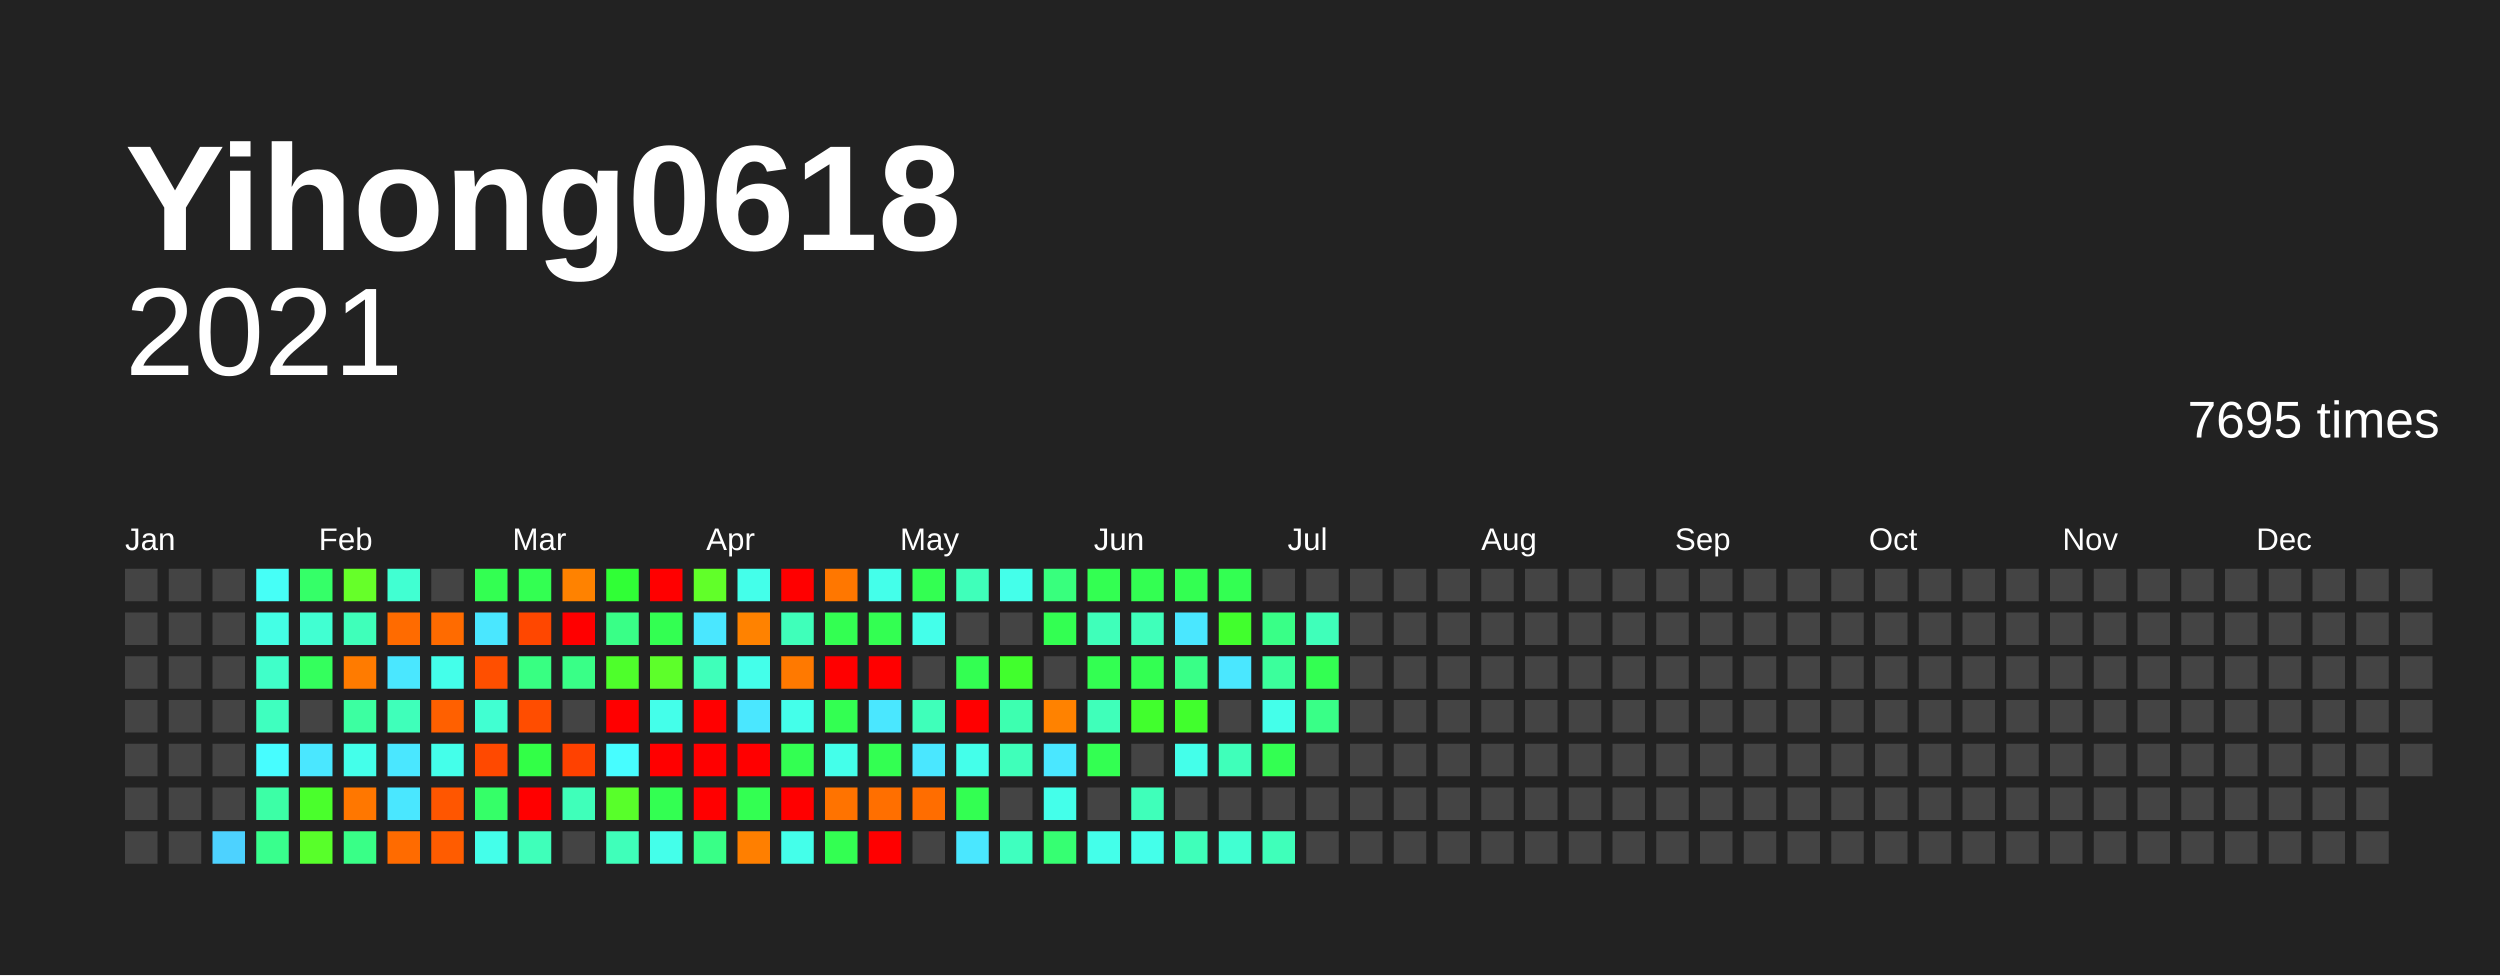
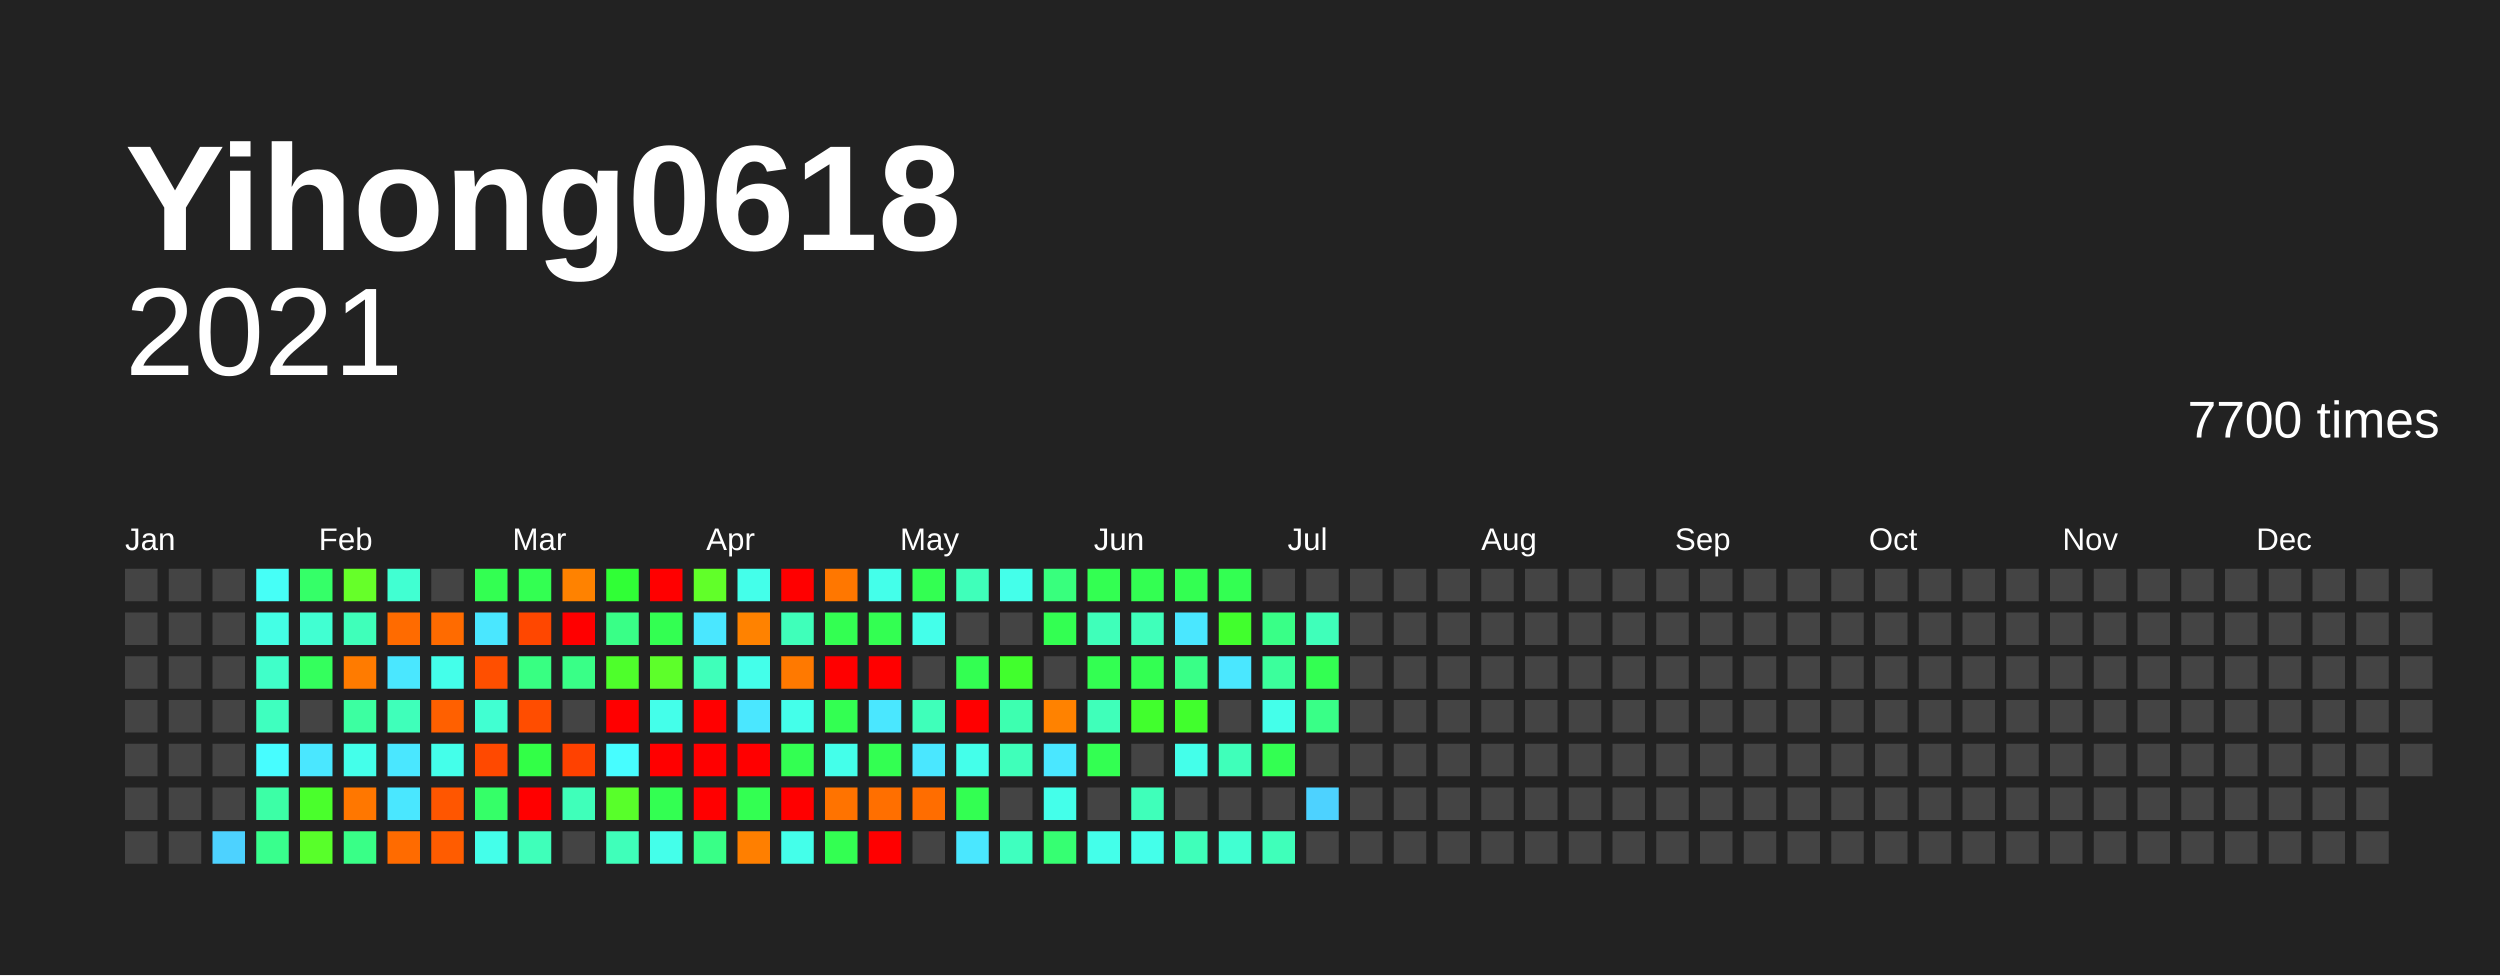
<svg xmlns="http://www.w3.org/2000/svg" baseProfile="full" height="78mm" version="1.1" viewBox="0,0,200,78" width="200mm">
  <defs />
  <rect fill="#222222" height="78" width="200" x="0" y="0" />
  <text fill="#FFFFFF" style="font-size:12px; font-family:Arial; font-weight:bold;" x="10" y="20">Yihong0618</text>
  <text alignment-baseline="hanging" fill="#FFFFFF" style="font-size:10.0px; font-family:Arial;" x="10" y="30">2021</text>
-   <text alignment-baseline="hanging" fill="#FFFFFF" style="font-size:4.125px; font-family:Arial;" x="175" y="35">7695 times</text>
+   <text alignment-baseline="hanging" fill="#FFFFFF" style="font-size:4.125px; font-family:Arial;" x="175" y="35">7700 times</text>
  <text fill="#FFFFFF" style="font-size:2.5px; font-family:Arial" x="10.0" y="44">Jan</text>
  <text fill="#FFFFFF" style="font-size:2.5px; font-family:Arial" x="25.5" y="44">Feb</text>
  <text fill="#FFFFFF" style="font-size:2.5px; font-family:Arial" x="41.0" y="44">Mar</text>
  <text fill="#FFFFFF" style="font-size:2.5px; font-family:Arial" x="56.5" y="44">Apr</text>
  <text fill="#FFFFFF" style="font-size:2.5px; font-family:Arial" x="72.0" y="44">May</text>
  <text fill="#FFFFFF" style="font-size:2.5px; font-family:Arial" x="87.5" y="44">Jun</text>
  <text fill="#FFFFFF" style="font-size:2.5px; font-family:Arial" x="103.0" y="44">Jul</text>
  <text fill="#FFFFFF" style="font-size:2.5px; font-family:Arial" x="118.5" y="44">Aug</text>
  <text fill="#FFFFFF" style="font-size:2.5px; font-family:Arial" x="134.0" y="44">Sep</text>
  <text fill="#FFFFFF" style="font-size:2.5px; font-family:Arial" x="149.5" y="44">Oct</text>
  <text fill="#FFFFFF" style="font-size:2.5px; font-family:Arial" x="165.0" y="44">Nov</text>
  <text fill="#FFFFFF" style="font-size:2.5px; font-family:Arial" x="180.5" y="44">Dec</text>
  <rect fill="#444444" height="2.6" width="2.6" x="10.0" y="45.5" />
  <rect fill="#444444" height="2.6" width="2.6" x="10.0" y="49.0" />
  <rect fill="#444444" height="2.6" width="2.6" x="10.0" y="52.5" />
  <rect fill="#444444" height="2.6" width="2.6" x="10.0" y="56.0" />
  <rect fill="#444444" height="2.6" width="2.6" x="10.0" y="59.5" />
  <rect fill="#444444" height="2.6" width="2.6" x="10.0" y="63.0" />
  <rect fill="#444444" height="2.6" width="2.6" x="10.0" y="66.5" />
  <rect fill="#444444" height="2.6" width="2.6" x="13.5" y="45.5" />
  <rect fill="#444444" height="2.6" width="2.6" x="13.5" y="49.0" />
  <rect fill="#444444" height="2.6" width="2.6" x="13.5" y="52.5" />
  <rect fill="#444444" height="2.6" width="2.6" x="13.5" y="56.0" />
  <rect fill="#444444" height="2.6" width="2.6" x="13.5" y="59.5" />
  <rect fill="#444444" height="2.6" width="2.6" x="13.5" y="63.0" />
  <rect fill="#444444" height="2.6" width="2.6" x="13.5" y="66.5" />
  <rect fill="#444444" height="2.6" width="2.6" x="17.0" y="45.5" />
  <rect fill="#444444" height="2.6" width="2.6" x="17.0" y="49.0" />
  <rect fill="#444444" height="2.6" width="2.6" x="17.0" y="52.5" />
  <rect fill="#444444" height="2.6" width="2.6" x="17.0" y="56.0" />
  <rect fill="#444444" height="2.6" width="2.6" x="17.0" y="59.5" />
  <rect fill="#444444" height="2.6" width="2.6" x="17.0" y="63.0" />
  <rect fill="#4dd2ff" height="2.6" width="2.6" x="17.0" y="66.5" />
  <rect fill="#46fff7" height="2.6" width="2.6" x="20.5" y="45.5" />
  <rect fill="#44ffe5" height="2.6" width="2.6" x="20.5" y="49.0" />
  <rect fill="#40ffc9" height="2.6" width="2.6" x="20.5" y="52.5" />
  <rect fill="#3fffbf" height="2.6" width="2.6" x="20.5" y="56.0" />
  <rect fill="#47fdff" height="2.6" width="2.6" x="20.5" y="59.5" />
  <rect fill="#3cffa6" height="2.6" width="2.6" x="20.5" y="63.0" />
  <rect fill="#39ff8d" height="2.6" width="2.6" x="20.5" y="66.5" />
  <rect fill="#35ff68" height="2.6" width="2.6" x="24.0" y="45.5" />
  <rect fill="#41ffd2" height="2.6" width="2.6" x="24.0" y="49.0" />
  <rect fill="#34ff5d" height="2.6" width="2.6" x="24.0" y="52.5" />
  <rect fill="#444444" height="2.6" width="2.6" x="24.0" y="56.0" />
  <rect fill="#4ae7ff" height="2.6" width="2.6" x="24.0" y="59.5" />
  <rect fill="#4aff2c" height="2.6" width="2.6" x="24.0" y="63.0" />
  <rect fill="#58ff2a" height="2.6" width="2.6" x="24.0" y="66.5" />
  <rect fill="#66ff29" height="2.6" width="2.6" x="27.5" y="45.5" />
  <rect fill="#3fffba" height="2.6" width="2.6" x="27.5" y="49.0" />
  <rect fill="#ff7b00" height="2.6" width="2.6" x="27.5" y="52.5" />
  <rect fill="#3cffa1" height="2.6" width="2.6" x="27.5" y="56.0" />
  <rect fill="#44ffea" height="2.6" width="2.6" x="27.5" y="59.5" />
  <rect fill="#ff7700" height="2.6" width="2.6" x="27.5" y="63.0" />
  <rect fill="#39ff87" height="2.6" width="2.6" x="27.5" y="66.5" />
  <rect fill="#41ffd2" height="2.6" width="2.6" x="31.0" y="45.5" />
  <rect fill="#ff6b00" height="2.6" width="2.6" x="31.0" y="49.0" />
  <rect fill="#4ae7ff" height="2.6" width="2.6" x="31.0" y="52.5" />
  <rect fill="#3fffba" height="2.6" width="2.6" x="31.0" y="56.0" />
  <rect fill="#4ae7ff" height="2.6" width="2.6" x="31.0" y="59.5" />
  <rect fill="#4ae7ff" height="2.6" width="2.6" x="31.0" y="63.0" />
  <rect fill="#ff6b00" height="2.6" width="2.6" x="31.0" y="66.5" />
  <rect fill="#444444" height="2.6" width="2.6" x="34.5" y="45.5" />
  <rect fill="#ff6b00" height="2.6" width="2.6" x="34.5" y="49.0" />
  <rect fill="#44ffea" height="2.6" width="2.6" x="34.5" y="52.5" />
  <rect fill="#ff6000" height="2.6" width="2.6" x="34.5" y="56.0" />
  <rect fill="#44ffea" height="2.6" width="2.6" x="34.5" y="59.5" />
  <rect fill="#ff5600" height="2.6" width="2.6" x="34.5" y="63.0" />
  <rect fill="#ff5c00" height="2.6" width="2.6" x="34.5" y="66.5" />
  <rect fill="#33ff52" height="2.6" width="2.6" x="38.0" y="45.5" />
  <rect fill="#4ae7ff" height="2.6" width="2.6" x="38.0" y="49.0" />
  <rect fill="#ff4f00" height="2.6" width="2.6" x="38.0" y="52.5" />
  <rect fill="#41ffd2" height="2.6" width="2.6" x="38.0" y="56.0" />
  <rect fill="#ff4900" height="2.6" width="2.6" x="38.0" y="59.5" />
  <rect fill="#35ff68" height="2.6" width="2.6" x="38.0" y="63.0" />
  <rect fill="#44ffea" height="2.6" width="2.6" x="38.0" y="66.5" />
  <rect fill="#33ff52" height="2.6" width="2.6" x="41.5" y="45.5" />
  <rect fill="#ff4700" height="2.6" width="2.6" x="41.5" y="49.0" />
  <rect fill="#38ff82" height="2.6" width="2.6" x="41.5" y="52.5" />
  <rect fill="#ff4d00" height="2.6" width="2.6" x="41.5" y="56.0" />
  <rect fill="#32ff47" height="2.6" width="2.6" x="41.5" y="59.5" />
  <rect fill="red" height="2.6" width="2.6" x="41.5" y="63.0" />
  <rect fill="#3fffba" height="2.6" width="2.6" x="41.5" y="66.5" />
  <rect fill="#ff8200" height="2.6" width="2.6" x="45.0" y="45.5" />
  <rect fill="red" height="2.6" width="2.6" x="45.0" y="49.0" />
  <rect fill="#39ff87" height="2.6" width="2.6" x="45.0" y="52.5" />
  <rect fill="#444444" height="2.6" width="2.6" x="45.0" y="56.0" />
  <rect fill="#ff4100" height="2.6" width="2.6" x="45.0" y="59.5" />
  <rect fill="#3fffba" height="2.6" width="2.6" x="45.0" y="63.0" />
  <rect fill="#444444" height="2.6" width="2.6" x="45.0" y="66.5" />
  <rect fill="#30ff36" height="2.6" width="2.6" x="48.5" y="45.5" />
  <rect fill="#39ff87" height="2.6" width="2.6" x="48.5" y="49.0" />
  <rect fill="#4eff2b" height="2.6" width="2.6" x="48.5" y="52.5" />
  <rect fill="red" height="2.6" width="2.6" x="48.5" y="56.0" />
  <rect fill="#47fdff" height="2.6" width="2.6" x="48.5" y="59.5" />
  <rect fill="#58ff2a" height="2.6" width="2.6" x="48.5" y="63.0" />
  <rect fill="#3fffba" height="2.6" width="2.6" x="48.5" y="66.5" />
  <rect fill="red" height="2.6" width="2.6" x="52.0" y="45.5" />
  <rect fill="#33ff52" height="2.6" width="2.6" x="52.0" y="49.0" />
  <rect fill="#5dff2a" height="2.6" width="2.6" x="52.0" y="52.5" />
  <rect fill="#44ffea" height="2.6" width="2.6" x="52.0" y="56.0" />
  <rect fill="red" height="2.6" width="2.6" x="52.0" y="59.5" />
  <rect fill="#33ff52" height="2.6" width="2.6" x="52.0" y="63.0" />
  <rect fill="#44ffea" height="2.6" width="2.6" x="52.0" y="66.5" />
  <rect fill="#61ff29" height="2.6" width="2.6" x="55.5" y="45.5" />
  <rect fill="#4ae7ff" height="2.6" width="2.6" x="55.5" y="49.0" />
  <rect fill="#3fffba" height="2.6" width="2.6" x="55.5" y="52.5" />
  <rect fill="red" height="2.6" width="2.6" x="55.5" y="56.0" />
  <rect fill="red" height="2.6" width="2.6" x="55.5" y="59.5" />
  <rect fill="red" height="2.6" width="2.6" x="55.5" y="63.0" />
  <rect fill="#39ff87" height="2.6" width="2.6" x="55.5" y="66.5" />
  <rect fill="#44ffea" height="2.6" width="2.6" x="59.0" y="45.5" />
  <rect fill="#ff8200" height="2.6" width="2.6" x="59.0" y="49.0" />
  <rect fill="#44ffea" height="2.6" width="2.6" x="59.0" y="52.5" />
  <rect fill="#4ae7ff" height="2.6" width="2.6" x="59.0" y="56.0" />
  <rect fill="red" height="2.6" width="2.6" x="59.0" y="59.5" />
  <rect fill="#33ff52" height="2.6" width="2.6" x="59.0" y="63.0" />
  <rect fill="#ff7f00" height="2.6" width="2.6" x="59.0" y="66.5" />
  <rect fill="red" height="2.6" width="2.6" x="62.5" y="45.5" />
  <rect fill="#3fffba" height="2.6" width="2.6" x="62.5" y="49.0" />
  <rect fill="#ff7900" height="2.6" width="2.6" x="62.5" y="52.5" />
  <rect fill="#44ffea" height="2.6" width="2.6" x="62.5" y="56.0" />
  <rect fill="#33ff52" height="2.6" width="2.6" x="62.5" y="59.5" />
  <rect fill="red" height="2.6" width="2.6" x="62.5" y="63.0" />
  <rect fill="#44ffea" height="2.6" width="2.6" x="62.5" y="66.5" />
  <rect fill="#ff7700" height="2.6" width="2.6" x="66.0" y="45.5" />
  <rect fill="#33ff52" height="2.6" width="2.6" x="66.0" y="49.0" />
  <rect fill="red" height="2.6" width="2.6" x="66.0" y="52.5" />
  <rect fill="#33ff52" height="2.6" width="2.6" x="66.0" y="56.0" />
  <rect fill="#44ffea" height="2.6" width="2.6" x="66.0" y="59.5" />
  <rect fill="#ff7300" height="2.6" width="2.6" x="66.0" y="63.0" />
  <rect fill="#33ff52" height="2.6" width="2.6" x="66.0" y="66.5" />
  <rect fill="#44ffea" height="2.6" width="2.6" x="69.5" y="45.5" />
  <rect fill="#33ff52" height="2.6" width="2.6" x="69.5" y="49.0" />
  <rect fill="red" height="2.6" width="2.6" x="69.5" y="52.5" />
  <rect fill="#4ae7ff" height="2.6" width="2.6" x="69.5" y="56.0" />
  <rect fill="#33ff52" height="2.6" width="2.6" x="69.5" y="59.5" />
  <rect fill="#ff6f00" height="2.6" width="2.6" x="69.5" y="63.0" />
  <rect fill="red" height="2.6" width="2.6" x="69.5" y="66.5" />
  <rect fill="#33ff52" height="2.6" width="2.6" x="73.0" y="45.5" />
  <rect fill="#44ffea" height="2.6" width="2.6" x="73.0" y="49.0" />
  <rect fill="#444444" height="2.6" width="2.6" x="73.0" y="52.5" />
  <rect fill="#3fffba" height="2.6" width="2.6" x="73.0" y="56.0" />
  <rect fill="#4ae7ff" height="2.6" width="2.6" x="73.0" y="59.5" />
  <rect fill="#ff6d00" height="2.6" width="2.6" x="73.0" y="63.0" />
  <rect fill="#444444" height="2.6" width="2.6" x="73.0" y="66.5" />
  <rect fill="#3fffba" height="2.6" width="2.6" x="76.5" y="45.5" />
  <rect fill="#444444" height="2.6" width="2.6" x="76.5" y="49.0" />
  <rect fill="#33ff52" height="2.6" width="2.6" x="76.5" y="52.5" />
  <rect fill="red" height="2.6" width="2.6" x="76.5" y="56.0" />
  <rect fill="#44ffea" height="2.6" width="2.6" x="76.5" y="59.5" />
  <rect fill="#33ff52" height="2.6" width="2.6" x="76.5" y="63.0" />
  <rect fill="#4ae7ff" height="2.6" width="2.6" x="76.5" y="66.5" />
  <rect fill="#44ffea" height="2.6" width="2.6" x="80.0" y="45.5" />
  <rect fill="#444444" height="2.6" width="2.6" x="80.0" y="49.0" />
  <rect fill="#41ff2d" height="2.6" width="2.6" x="80.0" y="52.5" />
  <rect fill="#3dffb0" height="2.6" width="2.6" x="80.0" y="56.0" />
  <rect fill="#3fffba" height="2.6" width="2.6" x="80.0" y="59.5" />
  <rect fill="#444444" height="2.6" width="2.6" x="80.0" y="63.0" />
  <rect fill="#3fffbf" height="2.6" width="2.6" x="80.0" y="66.5" />
  <rect fill="#38ff7d" height="2.6" width="2.6" x="83.5" y="45.5" />
  <rect fill="#33ff52" height="2.6" width="2.6" x="83.5" y="49.0" />
  <rect fill="#444444" height="2.6" width="2.6" x="83.5" y="52.5" />
  <rect fill="#ff8200" height="2.6" width="2.6" x="83.5" y="56.0" />
  <rect fill="#4ae7ff" height="2.6" width="2.6" x="83.5" y="59.5" />
  <rect fill="#44ffea" height="2.6" width="2.6" x="83.5" y="63.0" />
  <rect fill="#36ff72" height="2.6" width="2.6" x="83.5" y="66.5" />
  <rect fill="#33ff52" height="2.6" width="2.6" x="87.0" y="45.5" />
  <rect fill="#3fffba" height="2.6" width="2.6" x="87.0" y="49.0" />
  <rect fill="#33ff52" height="2.6" width="2.6" x="87.0" y="52.5" />
  <rect fill="#3fffba" height="2.6" width="2.6" x="87.0" y="56.0" />
  <rect fill="#33ff52" height="2.6" width="2.6" x="87.0" y="59.5" />
  <rect fill="#444444" height="2.6" width="2.6" x="87.0" y="63.0" />
  <rect fill="#44ffea" height="2.6" width="2.6" x="87.0" y="66.5" />
  <rect fill="#33ff52" height="2.6" width="2.6" x="90.5" y="45.5" />
  <rect fill="#3fffba" height="2.6" width="2.6" x="90.5" y="49.0" />
  <rect fill="#33ff52" height="2.6" width="2.6" x="90.5" y="52.5" />
  <rect fill="#41ff2d" height="2.6" width="2.6" x="90.5" y="56.0" />
  <rect fill="#444444" height="2.6" width="2.6" x="90.5" y="59.5" />
  <rect fill="#3fffba" height="2.6" width="2.6" x="90.5" y="63.0" />
  <rect fill="#44ffea" height="2.6" width="2.6" x="90.5" y="66.5" />
  <rect fill="#33ff52" height="2.6" width="2.6" x="94.0" y="45.5" />
  <rect fill="#4ae7ff" height="2.6" width="2.6" x="94.0" y="49.0" />
  <rect fill="#39ff87" height="2.6" width="2.6" x="94.0" y="52.5" />
  <rect fill="#41ff2d" height="2.6" width="2.6" x="94.0" y="56.0" />
  <rect fill="#44ffea" height="2.6" width="2.6" x="94.0" y="59.5" />
  <rect fill="#444444" height="2.6" width="2.6" x="94.0" y="63.0" />
  <rect fill="#3fffba" height="2.6" width="2.6" x="94.0" y="66.5" />
  <rect fill="#33ff52" height="2.6" width="2.6" x="97.5" y="45.5" />
  <rect fill="#41ff2d" height="2.6" width="2.6" x="97.5" y="49.0" />
  <rect fill="#4ae7ff" height="2.6" width="2.6" x="97.5" y="52.5" />
  <rect fill="#444444" height="2.6" width="2.6" x="97.5" y="56.0" />
  <rect fill="#3fffba" height="2.6" width="2.6" x="97.5" y="59.5" />
  <rect fill="#444444" height="2.6" width="2.6" x="97.5" y="63.0" />
  <rect fill="#41ffd2" height="2.6" width="2.6" x="97.5" y="66.5" />
  <rect fill="#444444" height="2.6" width="2.6" x="101.0" y="45.5" />
  <rect fill="#39ff87" height="2.6" width="2.6" x="101.0" y="49.0" />
  <rect fill="#3bff9c" height="2.6" width="2.6" x="101.0" y="52.5" />
  <rect fill="#44ffea" height="2.6" width="2.6" x="101.0" y="56.0" />
  <rect fill="#33ff52" height="2.6" width="2.6" x="101.0" y="59.5" />
  <rect fill="#444444" height="2.6" width="2.6" x="101.0" y="63.0" />
  <rect fill="#3fffba" height="2.6" width="2.6" x="101.0" y="66.5" />
  <rect fill="#444444" height="2.6" width="2.6" x="104.5" y="45.5" />
  <rect fill="#3fffba" height="2.6" width="2.6" x="104.5" y="49.0" />
  <rect fill="#33ff52" height="2.6" width="2.6" x="104.5" y="52.5" />
  <rect fill="#39ff87" height="2.6" width="2.6" x="104.5" y="56.0" />
  <rect fill="#444444" height="2.6" width="2.6" x="104.5" y="59.5" />
-   <rect fill="#444444" height="2.6" width="2.6" x="104.5" y="63.0" />
+   <rect fill="#4dd2ff" height="2.6" width="2.6" x="104.5" y="63.0" />
  <rect fill="#444444" height="2.6" width="2.6" x="104.5" y="66.5" />
  <rect fill="#444444" height="2.6" width="2.6" x="108.0" y="45.5" />
  <rect fill="#444444" height="2.6" width="2.6" x="108.0" y="49.0" />
  <rect fill="#444444" height="2.6" width="2.6" x="108.0" y="52.5" />
  <rect fill="#444444" height="2.6" width="2.6" x="108.0" y="56.0" />
  <rect fill="#444444" height="2.6" width="2.6" x="108.0" y="59.5" />
  <rect fill="#444444" height="2.6" width="2.6" x="108.0" y="63.0" />
  <rect fill="#444444" height="2.6" width="2.6" x="108.0" y="66.5" />
  <rect fill="#444444" height="2.6" width="2.6" x="111.5" y="45.5" />
  <rect fill="#444444" height="2.6" width="2.6" x="111.5" y="49.0" />
  <rect fill="#444444" height="2.6" width="2.6" x="111.5" y="52.5" />
  <rect fill="#444444" height="2.6" width="2.6" x="111.5" y="56.0" />
  <rect fill="#444444" height="2.6" width="2.6" x="111.5" y="59.5" />
  <rect fill="#444444" height="2.6" width="2.6" x="111.5" y="63.0" />
  <rect fill="#444444" height="2.6" width="2.6" x="111.5" y="66.5" />
  <rect fill="#444444" height="2.6" width="2.6" x="115.0" y="45.5" />
  <rect fill="#444444" height="2.6" width="2.6" x="115.0" y="49.0" />
  <rect fill="#444444" height="2.6" width="2.6" x="115.0" y="52.5" />
  <rect fill="#444444" height="2.6" width="2.6" x="115.0" y="56.0" />
  <rect fill="#444444" height="2.6" width="2.6" x="115.0" y="59.5" />
  <rect fill="#444444" height="2.6" width="2.6" x="115.0" y="63.0" />
  <rect fill="#444444" height="2.6" width="2.6" x="115.0" y="66.5" />
  <rect fill="#444444" height="2.6" width="2.6" x="118.5" y="45.5" />
  <rect fill="#444444" height="2.6" width="2.6" x="118.5" y="49.0" />
  <rect fill="#444444" height="2.6" width="2.6" x="118.5" y="52.5" />
  <rect fill="#444444" height="2.6" width="2.6" x="118.5" y="56.0" />
  <rect fill="#444444" height="2.6" width="2.6" x="118.5" y="59.5" />
  <rect fill="#444444" height="2.6" width="2.6" x="118.5" y="63.0" />
  <rect fill="#444444" height="2.6" width="2.6" x="118.5" y="66.5" />
  <rect fill="#444444" height="2.6" width="2.6" x="122.0" y="45.5" />
  <rect fill="#444444" height="2.6" width="2.6" x="122.0" y="49.0" />
  <rect fill="#444444" height="2.6" width="2.6" x="122.0" y="52.5" />
  <rect fill="#444444" height="2.6" width="2.6" x="122.0" y="56.0" />
  <rect fill="#444444" height="2.6" width="2.6" x="122.0" y="59.5" />
  <rect fill="#444444" height="2.6" width="2.6" x="122.0" y="63.0" />
  <rect fill="#444444" height="2.6" width="2.6" x="122.0" y="66.5" />
  <rect fill="#444444" height="2.6" width="2.6" x="125.5" y="45.5" />
  <rect fill="#444444" height="2.6" width="2.6" x="125.5" y="49.0" />
  <rect fill="#444444" height="2.6" width="2.6" x="125.5" y="52.5" />
  <rect fill="#444444" height="2.6" width="2.6" x="125.5" y="56.0" />
  <rect fill="#444444" height="2.6" width="2.6" x="125.5" y="59.5" />
  <rect fill="#444444" height="2.6" width="2.6" x="125.5" y="63.0" />
  <rect fill="#444444" height="2.6" width="2.6" x="125.5" y="66.5" />
  <rect fill="#444444" height="2.6" width="2.6" x="129.0" y="45.5" />
  <rect fill="#444444" height="2.6" width="2.6" x="129.0" y="49.0" />
  <rect fill="#444444" height="2.6" width="2.6" x="129.0" y="52.5" />
  <rect fill="#444444" height="2.6" width="2.6" x="129.0" y="56.0" />
  <rect fill="#444444" height="2.6" width="2.6" x="129.0" y="59.5" />
  <rect fill="#444444" height="2.6" width="2.6" x="129.0" y="63.0" />
  <rect fill="#444444" height="2.6" width="2.6" x="129.0" y="66.5" />
  <rect fill="#444444" height="2.6" width="2.6" x="132.5" y="45.5" />
  <rect fill="#444444" height="2.6" width="2.6" x="132.5" y="49.0" />
  <rect fill="#444444" height="2.6" width="2.6" x="132.5" y="52.5" />
  <rect fill="#444444" height="2.6" width="2.6" x="132.5" y="56.0" />
  <rect fill="#444444" height="2.6" width="2.6" x="132.5" y="59.5" />
  <rect fill="#444444" height="2.6" width="2.6" x="132.5" y="63.0" />
  <rect fill="#444444" height="2.6" width="2.6" x="132.5" y="66.5" />
  <rect fill="#444444" height="2.6" width="2.6" x="136.0" y="45.5" />
  <rect fill="#444444" height="2.6" width="2.6" x="136.0" y="49.0" />
  <rect fill="#444444" height="2.6" width="2.6" x="136.0" y="52.5" />
  <rect fill="#444444" height="2.6" width="2.6" x="136.0" y="56.0" />
  <rect fill="#444444" height="2.6" width="2.6" x="136.0" y="59.5" />
  <rect fill="#444444" height="2.6" width="2.6" x="136.0" y="63.0" />
  <rect fill="#444444" height="2.6" width="2.6" x="136.0" y="66.5" />
  <rect fill="#444444" height="2.6" width="2.6" x="139.5" y="45.5" />
  <rect fill="#444444" height="2.6" width="2.6" x="139.5" y="49.0" />
  <rect fill="#444444" height="2.6" width="2.6" x="139.5" y="52.5" />
  <rect fill="#444444" height="2.6" width="2.6" x="139.5" y="56.0" />
  <rect fill="#444444" height="2.6" width="2.6" x="139.5" y="59.5" />
  <rect fill="#444444" height="2.6" width="2.6" x="139.5" y="63.0" />
  <rect fill="#444444" height="2.6" width="2.6" x="139.5" y="66.5" />
  <rect fill="#444444" height="2.6" width="2.6" x="143.0" y="45.5" />
  <rect fill="#444444" height="2.6" width="2.6" x="143.0" y="49.0" />
  <rect fill="#444444" height="2.6" width="2.6" x="143.0" y="52.5" />
  <rect fill="#444444" height="2.6" width="2.6" x="143.0" y="56.0" />
  <rect fill="#444444" height="2.6" width="2.6" x="143.0" y="59.5" />
  <rect fill="#444444" height="2.6" width="2.6" x="143.0" y="63.0" />
  <rect fill="#444444" height="2.6" width="2.6" x="143.0" y="66.5" />
  <rect fill="#444444" height="2.6" width="2.6" x="146.5" y="45.5" />
  <rect fill="#444444" height="2.6" width="2.6" x="146.5" y="49.0" />
  <rect fill="#444444" height="2.6" width="2.6" x="146.5" y="52.5" />
  <rect fill="#444444" height="2.6" width="2.6" x="146.5" y="56.0" />
  <rect fill="#444444" height="2.6" width="2.6" x="146.5" y="59.5" />
  <rect fill="#444444" height="2.6" width="2.6" x="146.5" y="63.0" />
  <rect fill="#444444" height="2.6" width="2.6" x="146.5" y="66.5" />
  <rect fill="#444444" height="2.6" width="2.6" x="150.0" y="45.5" />
  <rect fill="#444444" height="2.6" width="2.6" x="150.0" y="49.0" />
  <rect fill="#444444" height="2.6" width="2.6" x="150.0" y="52.5" />
  <rect fill="#444444" height="2.6" width="2.6" x="150.0" y="56.0" />
  <rect fill="#444444" height="2.6" width="2.6" x="150.0" y="59.5" />
  <rect fill="#444444" height="2.6" width="2.6" x="150.0" y="63.0" />
  <rect fill="#444444" height="2.6" width="2.6" x="150.0" y="66.5" />
  <rect fill="#444444" height="2.6" width="2.6" x="153.5" y="45.5" />
  <rect fill="#444444" height="2.6" width="2.6" x="153.5" y="49.0" />
  <rect fill="#444444" height="2.6" width="2.6" x="153.5" y="52.5" />
  <rect fill="#444444" height="2.6" width="2.6" x="153.5" y="56.0" />
  <rect fill="#444444" height="2.6" width="2.6" x="153.5" y="59.5" />
  <rect fill="#444444" height="2.6" width="2.6" x="153.5" y="63.0" />
  <rect fill="#444444" height="2.6" width="2.6" x="153.5" y="66.5" />
  <rect fill="#444444" height="2.6" width="2.6" x="157.0" y="45.5" />
  <rect fill="#444444" height="2.6" width="2.6" x="157.0" y="49.0" />
  <rect fill="#444444" height="2.6" width="2.6" x="157.0" y="52.5" />
  <rect fill="#444444" height="2.6" width="2.6" x="157.0" y="56.0" />
  <rect fill="#444444" height="2.6" width="2.6" x="157.0" y="59.5" />
  <rect fill="#444444" height="2.6" width="2.6" x="157.0" y="63.0" />
  <rect fill="#444444" height="2.6" width="2.6" x="157.0" y="66.5" />
  <rect fill="#444444" height="2.6" width="2.6" x="160.5" y="45.5" />
  <rect fill="#444444" height="2.6" width="2.6" x="160.5" y="49.0" />
  <rect fill="#444444" height="2.6" width="2.6" x="160.5" y="52.5" />
  <rect fill="#444444" height="2.6" width="2.6" x="160.5" y="56.0" />
  <rect fill="#444444" height="2.6" width="2.6" x="160.5" y="59.5" />
  <rect fill="#444444" height="2.6" width="2.6" x="160.5" y="63.0" />
  <rect fill="#444444" height="2.6" width="2.6" x="160.5" y="66.5" />
  <rect fill="#444444" height="2.6" width="2.6" x="164.0" y="45.5" />
  <rect fill="#444444" height="2.6" width="2.6" x="164.0" y="49.0" />
  <rect fill="#444444" height="2.6" width="2.6" x="164.0" y="52.5" />
  <rect fill="#444444" height="2.6" width="2.6" x="164.0" y="56.0" />
  <rect fill="#444444" height="2.6" width="2.6" x="164.0" y="59.5" />
  <rect fill="#444444" height="2.6" width="2.6" x="164.0" y="63.0" />
  <rect fill="#444444" height="2.6" width="2.6" x="164.0" y="66.5" />
  <rect fill="#444444" height="2.6" width="2.6" x="167.5" y="45.5" />
  <rect fill="#444444" height="2.6" width="2.6" x="167.5" y="49.0" />
  <rect fill="#444444" height="2.6" width="2.6" x="167.5" y="52.5" />
  <rect fill="#444444" height="2.6" width="2.6" x="167.5" y="56.0" />
  <rect fill="#444444" height="2.6" width="2.6" x="167.5" y="59.5" />
  <rect fill="#444444" height="2.6" width="2.6" x="167.5" y="63.0" />
  <rect fill="#444444" height="2.6" width="2.6" x="167.5" y="66.5" />
  <rect fill="#444444" height="2.6" width="2.6" x="171.0" y="45.5" />
  <rect fill="#444444" height="2.6" width="2.6" x="171.0" y="49.0" />
  <rect fill="#444444" height="2.6" width="2.6" x="171.0" y="52.5" />
  <rect fill="#444444" height="2.6" width="2.6" x="171.0" y="56.0" />
  <rect fill="#444444" height="2.6" width="2.6" x="171.0" y="59.5" />
  <rect fill="#444444" height="2.6" width="2.6" x="171.0" y="63.0" />
  <rect fill="#444444" height="2.6" width="2.6" x="171.0" y="66.5" />
  <rect fill="#444444" height="2.6" width="2.6" x="174.5" y="45.5" />
  <rect fill="#444444" height="2.6" width="2.6" x="174.5" y="49.0" />
  <rect fill="#444444" height="2.6" width="2.6" x="174.5" y="52.5" />
  <rect fill="#444444" height="2.6" width="2.6" x="174.5" y="56.0" />
  <rect fill="#444444" height="2.6" width="2.6" x="174.5" y="59.5" />
  <rect fill="#444444" height="2.6" width="2.6" x="174.5" y="63.0" />
  <rect fill="#444444" height="2.6" width="2.6" x="174.5" y="66.5" />
  <rect fill="#444444" height="2.6" width="2.6" x="178.0" y="45.5" />
  <rect fill="#444444" height="2.6" width="2.6" x="178.0" y="49.0" />
  <rect fill="#444444" height="2.6" width="2.6" x="178.0" y="52.5" />
  <rect fill="#444444" height="2.6" width="2.6" x="178.0" y="56.0" />
  <rect fill="#444444" height="2.6" width="2.6" x="178.0" y="59.5" />
  <rect fill="#444444" height="2.6" width="2.6" x="178.0" y="63.0" />
  <rect fill="#444444" height="2.6" width="2.6" x="178.0" y="66.5" />
  <rect fill="#444444" height="2.6" width="2.6" x="181.5" y="45.5" />
  <rect fill="#444444" height="2.6" width="2.6" x="181.5" y="49.0" />
  <rect fill="#444444" height="2.6" width="2.6" x="181.5" y="52.5" />
  <rect fill="#444444" height="2.6" width="2.6" x="181.5" y="56.0" />
  <rect fill="#444444" height="2.6" width="2.6" x="181.5" y="59.5" />
  <rect fill="#444444" height="2.6" width="2.6" x="181.5" y="63.0" />
  <rect fill="#444444" height="2.6" width="2.6" x="181.5" y="66.5" />
  <rect fill="#444444" height="2.6" width="2.6" x="185.0" y="45.5" />
  <rect fill="#444444" height="2.6" width="2.6" x="185.0" y="49.0" />
  <rect fill="#444444" height="2.6" width="2.6" x="185.0" y="52.5" />
  <rect fill="#444444" height="2.6" width="2.6" x="185.0" y="56.0" />
  <rect fill="#444444" height="2.6" width="2.6" x="185.0" y="59.5" />
  <rect fill="#444444" height="2.6" width="2.6" x="185.0" y="63.0" />
  <rect fill="#444444" height="2.6" width="2.6" x="185.0" y="66.5" />
  <rect fill="#444444" height="2.6" width="2.6" x="188.5" y="45.5" />
  <rect fill="#444444" height="2.6" width="2.6" x="188.5" y="49.0" />
  <rect fill="#444444" height="2.6" width="2.6" x="188.5" y="52.5" />
  <rect fill="#444444" height="2.6" width="2.6" x="188.5" y="56.0" />
  <rect fill="#444444" height="2.6" width="2.6" x="188.5" y="59.5" />
  <rect fill="#444444" height="2.6" width="2.6" x="188.5" y="63.0" />
  <rect fill="#444444" height="2.6" width="2.6" x="188.5" y="66.5" />
  <rect fill="#444444" height="2.6" width="2.6" x="192.0" y="45.5" />
  <rect fill="#444444" height="2.6" width="2.6" x="192.0" y="49.0" />
  <rect fill="#444444" height="2.6" width="2.6" x="192.0" y="52.5" />
  <rect fill="#444444" height="2.6" width="2.6" x="192.0" y="56.0" />
  <rect fill="#444444" height="2.6" width="2.6" x="192.0" y="59.5" />
</svg>
